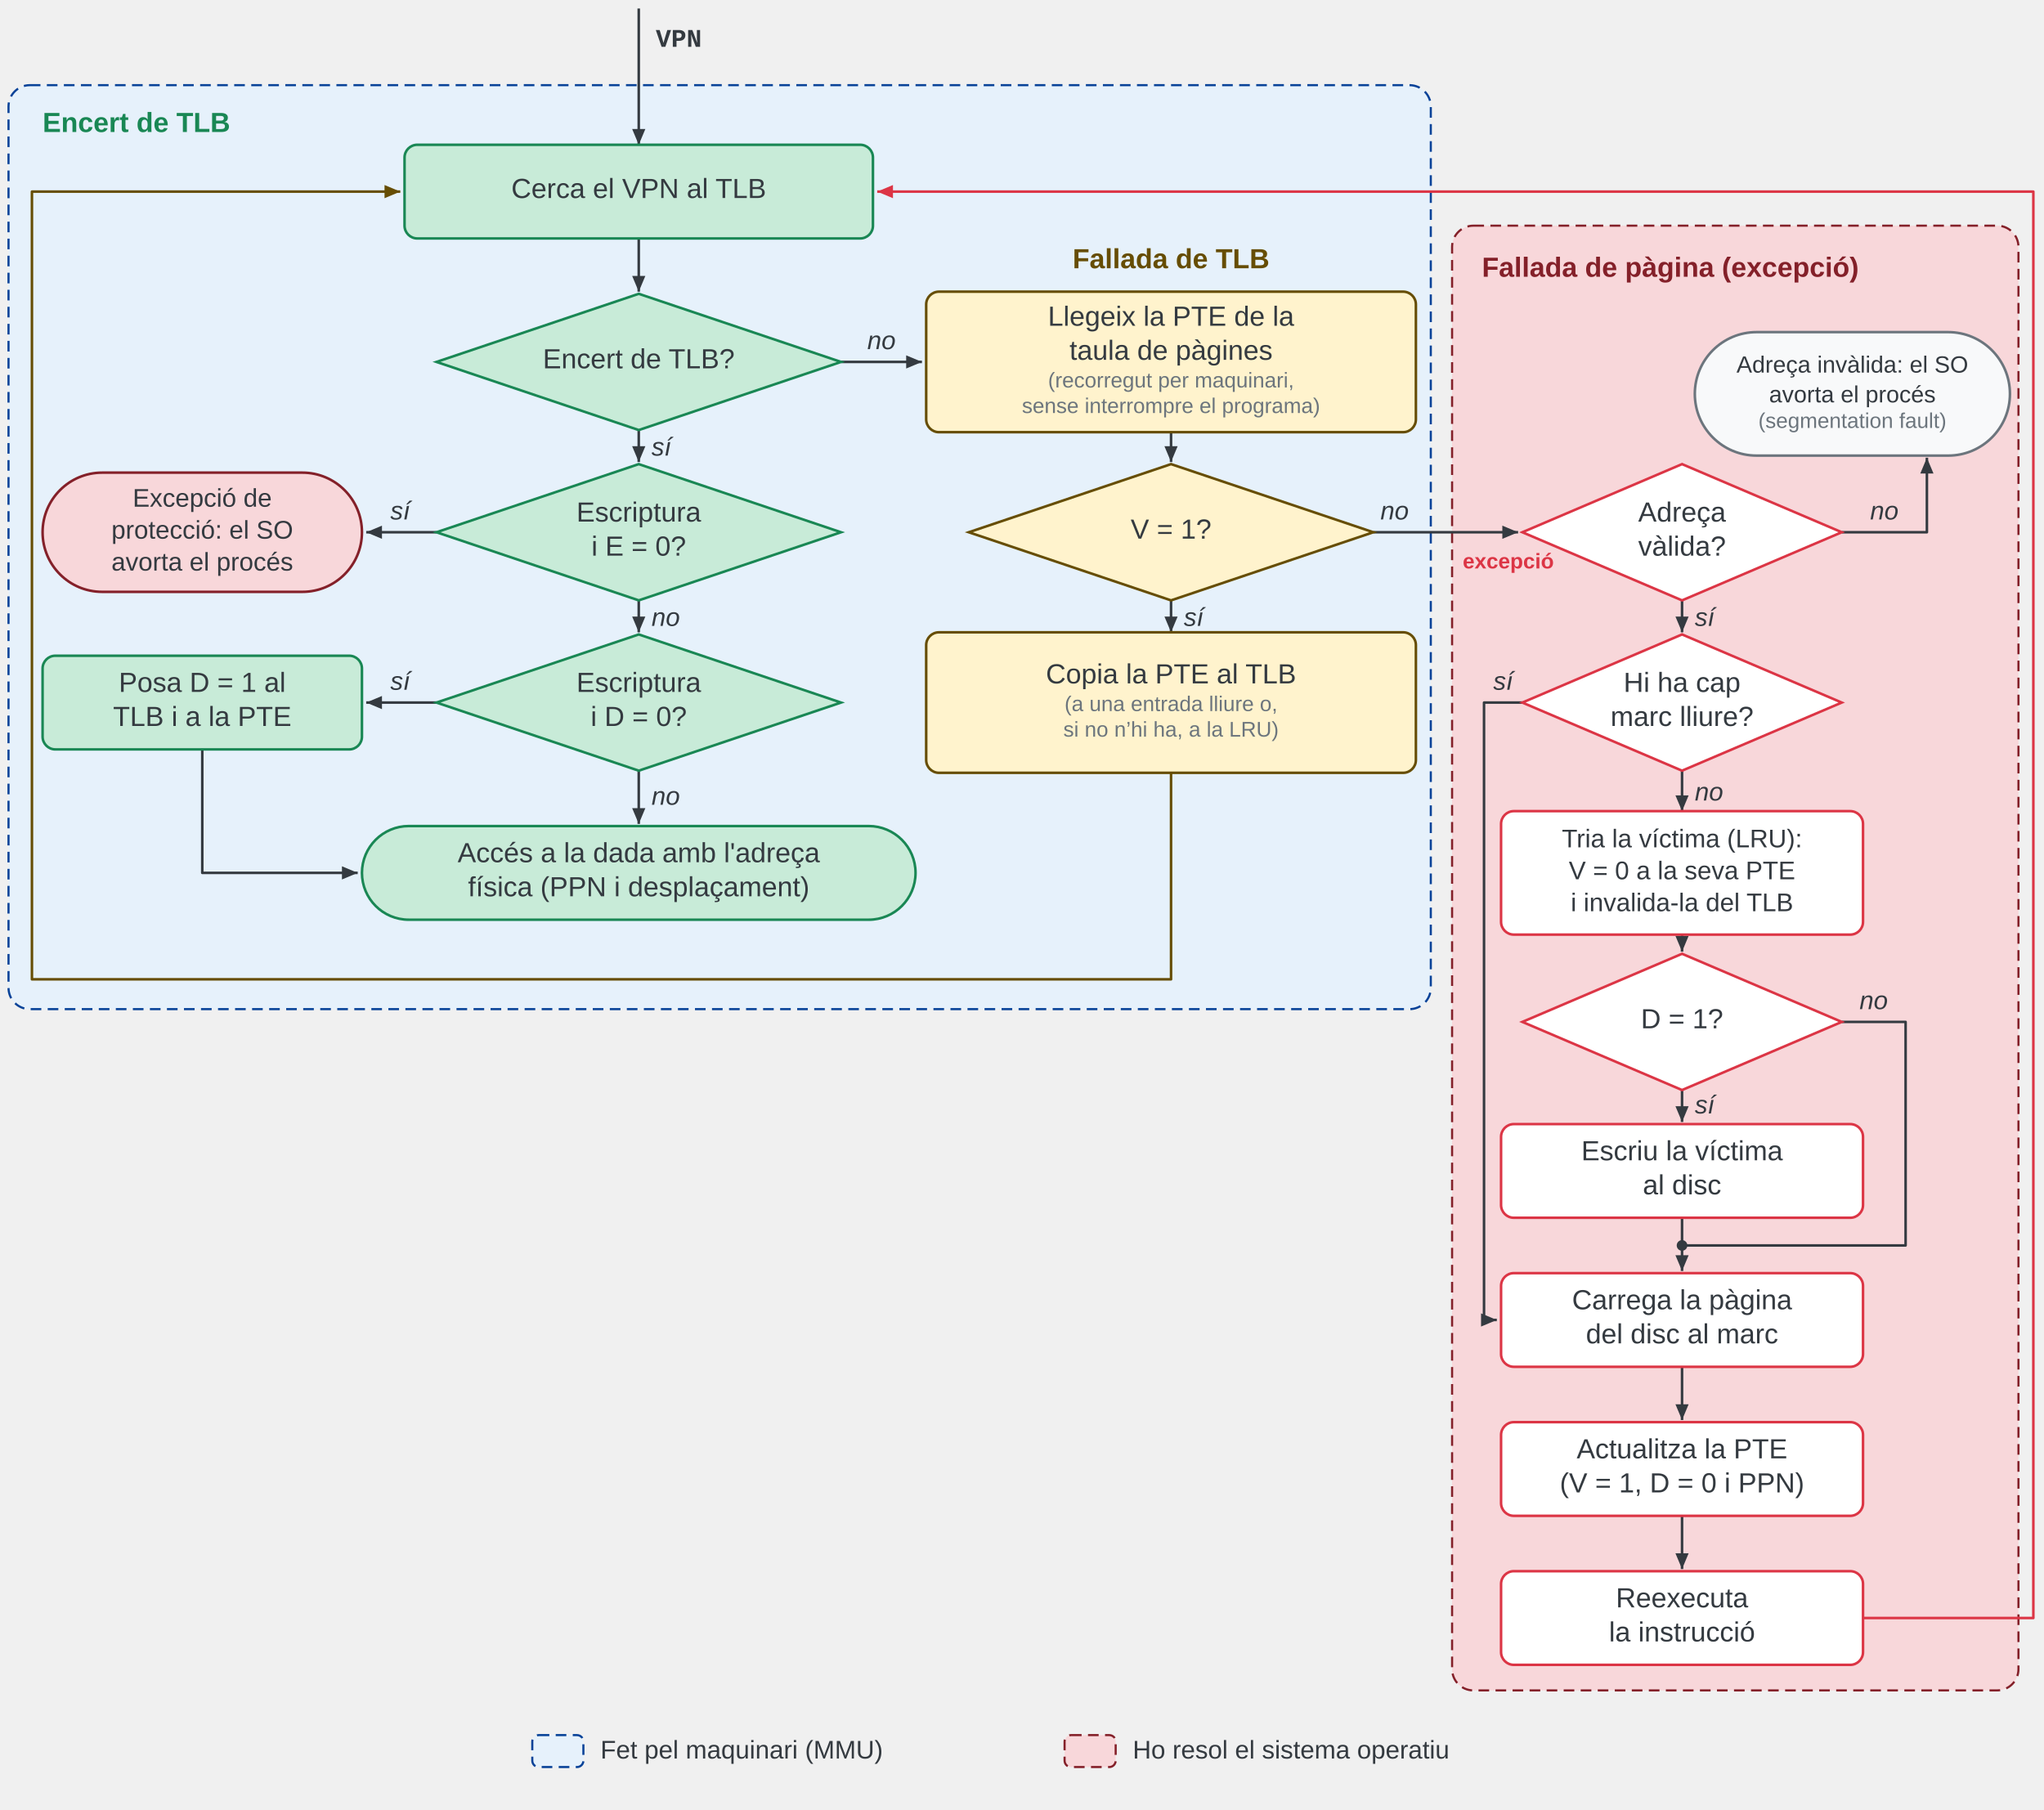
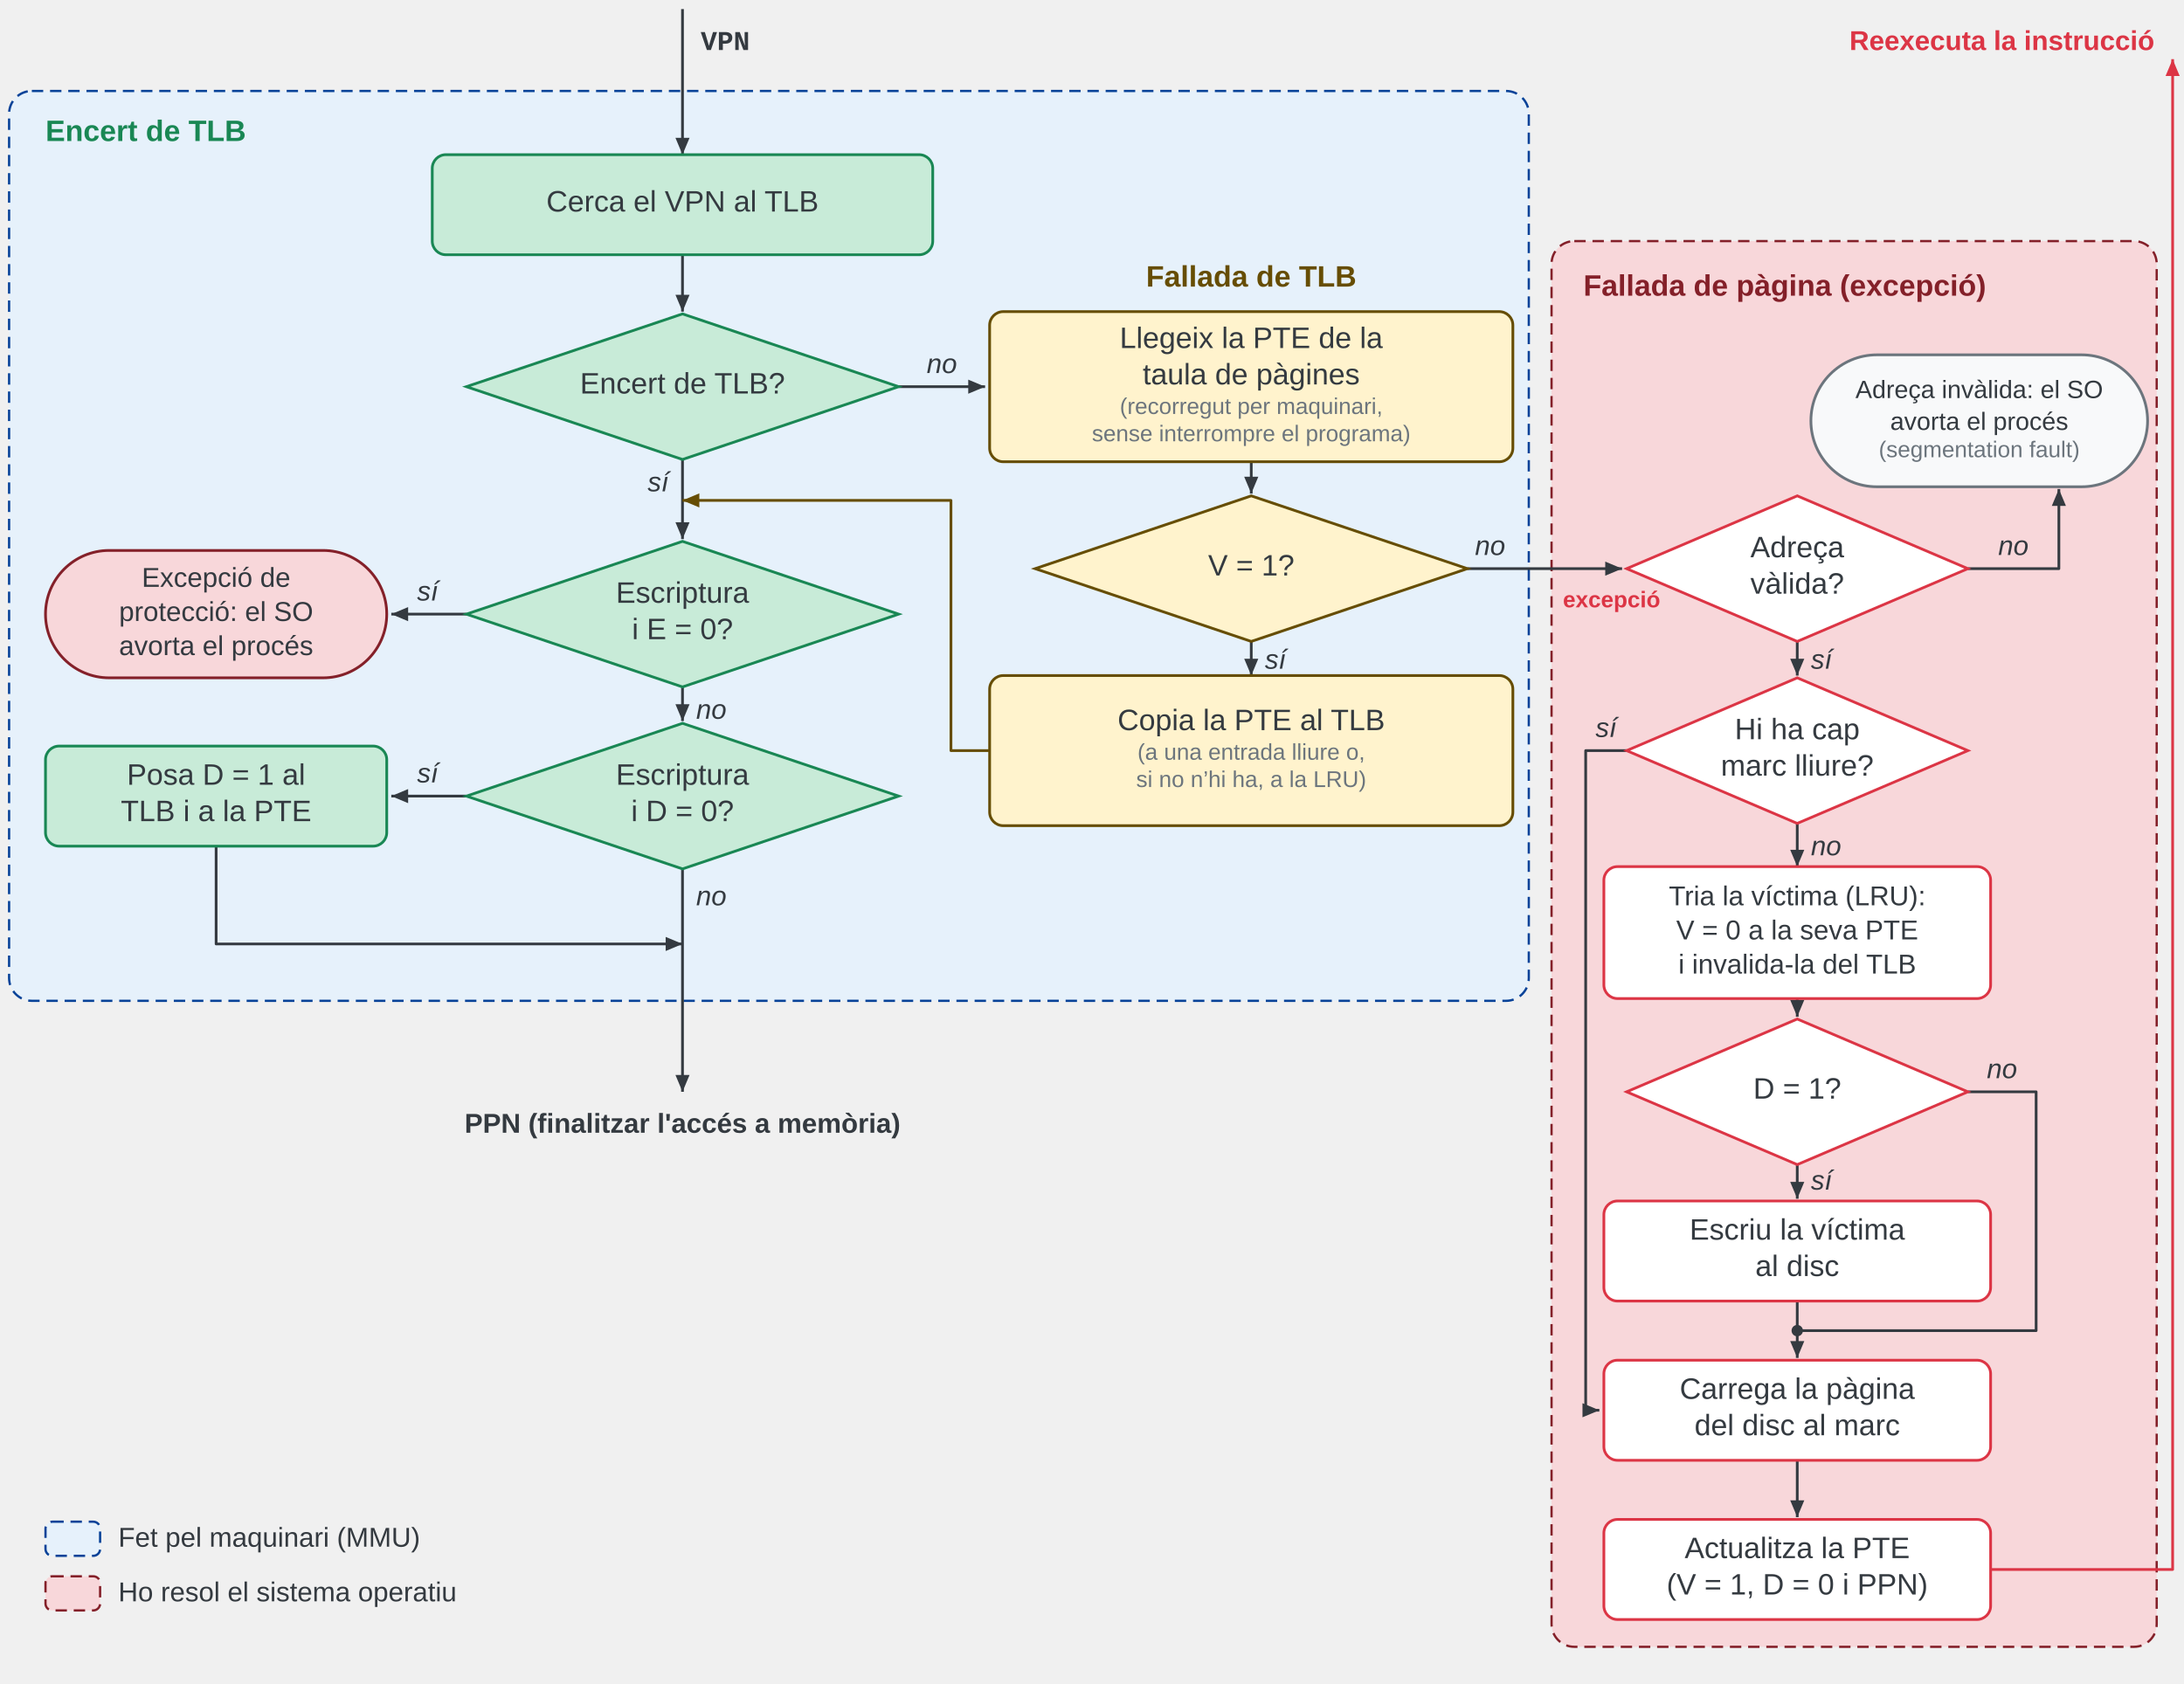
- <svg xmlns="http://www.w3.org/2000/svg" width="100%" viewBox="0 0 960 850" role="img">
+ <svg xmlns="http://www.w3.org/2000/svg" width="100%" viewBox="0 0 960 740" role="img">
  <g transform="translate(0,40)">
-     <rect x="4" y="0" width="668" height="434" rx="10" fill="#e6f1fb" stroke="#084298" stroke-width="1" stroke-dasharray="5 3" />
-     <rect x="682" y="66" width="266" height="688" rx="10" fill="#f8d7da" stroke="#842029" stroke-width="1" stroke-dasharray="5 3" />
+     <rect x="4" y="0" width="668" height="400" rx="10" fill="#e6f1fb" stroke="#084298" stroke-width="1" stroke-dasharray="5 3" />
+     <rect x="682" y="66" width="266" height="618" rx="10" fill="#f8d7da" stroke="#842029" stroke-width="1" stroke-dasharray="5 3" />
    <polyline points="300,-36 300,28" fill="none" stroke="#343a40" stroke-width="1.2" stroke-linejoin="round" />
    <polygon points="300,28 296.9,20.6 303.1,20.6" fill="#343a40" />
    <polyline points="300,72 300,97" fill="none" stroke="#343a40" stroke-width="1.2" stroke-linejoin="round" />
    <polygon points="300,97 296.9,89.6 303.1,89.6" fill="#343a40" />
-     <polyline points="300,162 300,177" fill="none" stroke="#343a40" stroke-width="1.2" stroke-linejoin="round" />
-     <polygon points="300,177 296.9,169.6 303.1,169.6" fill="#343a40" />
+     <polyline points="300,162 300,197" fill="none" stroke="#343a40" stroke-width="1.2" stroke-linejoin="round" />
+     <polygon points="300,197 296.9,189.6 303.1,189.6" fill="#343a40" />
    <polyline points="395,130 433,130" fill="none" stroke="#343a40" stroke-width="1.2" stroke-linejoin="round" />
    <polygon points="433,130 425.6,133.1 425.6,126.9" fill="#343a40" />
-     <polyline points="205,210 172,210" fill="none" stroke="#343a40" stroke-width="1.2" stroke-linejoin="round" />
-     <polygon points="172,210 179.4,206.9 179.4,213.1" fill="#343a40" />
-     <polyline points="300,242 300,257" fill="none" stroke="#343a40" stroke-width="1.2" stroke-linejoin="round" />
-     <polygon points="300,257 296.9,249.6 303.1,249.6" fill="#343a40" />
-     <polyline points="205,290 172,290" fill="none" stroke="#343a40" stroke-width="1.2" stroke-linejoin="round" />
-     <polygon points="172,290 179.4,286.9 179.4,293.1" fill="#343a40" />
-     <polyline points="95,312 95,370 168,370" fill="none" stroke="#343a40" stroke-width="1.2" stroke-linejoin="round" />
-     <polygon points="168,370 160.6,373.1 160.6,366.9" fill="#343a40" />
-     <polyline points="300,322 300,347" fill="none" stroke="#343a40" stroke-width="1.2" stroke-linejoin="round" />
-     <polygon points="300,347 296.9,339.6 303.1,339.6" fill="#343a40" />
+     <polyline points="205,230 172,230" fill="none" stroke="#343a40" stroke-width="1.2" stroke-linejoin="round" />
+     <polygon points="172,230 179.4,226.9 179.4,233.1" fill="#343a40" />
+     <polyline points="300,262 300,277" fill="none" stroke="#343a40" stroke-width="1.2" stroke-linejoin="round" />
+     <polygon points="300,277 296.9,269.6 303.1,269.6" fill="#343a40" />
+     <polyline points="205,310 172,310" fill="none" stroke="#343a40" stroke-width="1.2" stroke-linejoin="round" />
+     <polygon points="172,310 179.4,306.9 179.4,313.1" fill="#343a40" />
+     <polyline points="95,332 95,375 300,375" fill="none" stroke="#343a40" stroke-width="1.2" stroke-linejoin="round" />
+     <polygon points="300,375 292.6,378.1 292.6,371.9" fill="#343a40" />
+     <polyline points="300,342 300,440" fill="none" stroke="#343a40" stroke-width="1.2" stroke-linejoin="round" />
+     <polygon points="300,440 296.9,432.6 303.1,432.6" fill="#343a40" />
    <polyline points="550,163 550,177" fill="none" stroke="#343a40" stroke-width="1.2" stroke-linejoin="round" />
    <polygon points="550,177 546.9,169.6 553.1,169.6" fill="#343a40" />
    <polyline points="550,242 550,257" fill="none" stroke="#343a40" stroke-width="1.2" stroke-linejoin="round" />
    <polygon points="550,257 546.9,249.6 553.1,249.6" fill="#343a40" />
    <polyline points="645,210 713,210" fill="none" stroke="#343a40" stroke-width="1.2" stroke-linejoin="round" />
    <polygon points="713,210 705.6,213.1 705.6,206.9" fill="#343a40" />
-     <polyline points="550,323 550,420 15,420 15,50 188,50" fill="none" stroke="#664d03" stroke-width="1.2" stroke-linejoin="round" />
-     <polygon points="188,50 180.6,53.1 180.6,46.9" fill="#664d03" />
+     <polyline points="435,290 418,290 418,180 300,180" fill="none" stroke="#664d03" stroke-width="1.2" stroke-linejoin="round" />
+     <polygon points="300,180 307.4,176.9 307.4,183.1" fill="#664d03" />
    <polyline points="865,210 905,210 905,175" fill="none" stroke="#343a40" stroke-width="1.2" stroke-linejoin="round" />
    <polygon points="905,175 908.1,182.4 901.9,182.4" fill="#343a40" />
    <polyline points="790,242 790,257" fill="none" stroke="#343a40" stroke-width="1.2" stroke-linejoin="round" />
    <polygon points="790,257 786.9,249.6 793.1,249.6" fill="#343a40" />
    <polyline points="715,290 697,290 697,580 703,580" fill="none" stroke="#343a40" stroke-width="1.2" stroke-linejoin="round" />
    <polygon points="703,580 695.6,583.1 695.6,576.9" fill="#343a40" />
    <polyline points="790,322 790,341" fill="none" stroke="#343a40" stroke-width="1.2" stroke-linejoin="round" />
    <polygon points="790,341 786.9,333.6 793.1,333.6" fill="#343a40" />
    <polyline points="790,399 790,407" fill="none" stroke="#343a40" stroke-width="1.2" stroke-linejoin="round" />
    <polygon points="790,407 786.9,399.6 793.1,399.6" fill="#343a40" />
    <polyline points="790,472 790,487" fill="none" stroke="#343a40" stroke-width="1.2" stroke-linejoin="round" />
    <polygon points="790,487 786.9,479.6 793.1,479.6" fill="#343a40" />
    <polyline points="865,440 895,440 895,545.0 790,545.0" fill="none" stroke="#343a40" stroke-width="1.2" stroke-linejoin="round" />
    <circle cx="790" cy="545.0" r="2.5" fill="#343a40" />
    <polyline points="790,532 790,557" fill="none" stroke="#343a40" stroke-width="1.2" stroke-linejoin="round" />
    <polygon points="790,557 786.9,549.6 793.1,549.6" fill="#343a40" />
    <polyline points="790,602 790,627" fill="none" stroke="#343a40" stroke-width="1.2" stroke-linejoin="round" />
    <polygon points="790,627 786.9,619.6 793.1,619.6" fill="#343a40" />
-     <polyline points="790,672 790,697" fill="none" stroke="#343a40" stroke-width="1.2" stroke-linejoin="round" />
-     <polygon points="790,697 786.9,689.6 793.1,689.6" fill="#343a40" />
-     <polyline points="875,720 955,720 955,50 412,50" fill="none" stroke="#dc3545" stroke-width="1.2" stroke-linejoin="round" />
-     <polygon points="412,50 419.4,46.9 419.4,53.1" fill="#dc3545" />
-     <text x="306" y="174" font-family="'Liberation Sans', Arial, Helvetica, sans-serif" font-size="12" fill="#343a40" text-anchor="start" font-style="italic">sí</text>
+     <polyline points="875,650 955,650 955,-14" fill="none" stroke="#dc3545" stroke-width="1.2" stroke-linejoin="round" />
+     <polygon points="955,-14 958.1,-6.6 951.9,-6.6" fill="#dc3545" />
+     <text x="294" y="176" font-family="'Liberation Sans', Arial, Helvetica, sans-serif" font-size="12" fill="#343a40" text-anchor="end" font-style="italic">sí</text>
    <text x="414" y="124" font-family="'Liberation Sans', Arial, Helvetica, sans-serif" font-size="12" fill="#343a40" text-anchor="middle" font-style="italic">no</text>
-     <text x="188" y="204" font-family="'Liberation Sans', Arial, Helvetica, sans-serif" font-size="12" fill="#343a40" text-anchor="middle" font-style="italic">sí</text>
-     <text x="306" y="254" font-family="'Liberation Sans', Arial, Helvetica, sans-serif" font-size="12" fill="#343a40" text-anchor="start" font-style="italic">no</text>
-     <text x="188" y="284" font-family="'Liberation Sans', Arial, Helvetica, sans-serif" font-size="12" fill="#343a40" text-anchor="middle" font-style="italic">sí</text>
-     <text x="306" y="338" font-family="'Liberation Sans', Arial, Helvetica, sans-serif" font-size="12" fill="#343a40" text-anchor="start" font-style="italic">no</text>
+     <text x="188" y="224" font-family="'Liberation Sans', Arial, Helvetica, sans-serif" font-size="12" fill="#343a40" text-anchor="middle" font-style="italic">sí</text>
+     <text x="306" y="276" font-family="'Liberation Sans', Arial, Helvetica, sans-serif" font-size="12" fill="#343a40" text-anchor="start" font-style="italic">no</text>
+     <text x="188" y="304" font-family="'Liberation Sans', Arial, Helvetica, sans-serif" font-size="12" fill="#343a40" text-anchor="middle" font-style="italic">sí</text>
+     <text x="306" y="358" font-family="'Liberation Sans', Arial, Helvetica, sans-serif" font-size="12" fill="#343a40" text-anchor="start" font-style="italic">no</text>
    <text x="556" y="254" font-family="'Liberation Sans', Arial, Helvetica, sans-serif" font-size="12" fill="#343a40" text-anchor="start" font-style="italic">sí</text>
    <text x="655" y="204" font-family="'Liberation Sans', Arial, Helvetica, sans-serif" font-size="12" fill="#343a40" text-anchor="middle" font-style="italic">no</text>
    <text x="796" y="254" font-family="'Liberation Sans', Arial, Helvetica, sans-serif" font-size="12" fill="#343a40" text-anchor="start" font-style="italic">sí</text>
    <text x="885" y="204" font-family="'Liberation Sans', Arial, Helvetica, sans-serif" font-size="12" fill="#343a40" text-anchor="middle" font-style="italic">no</text>
    <text x="706" y="284" font-family="'Liberation Sans', Arial, Helvetica, sans-serif" font-size="12" fill="#343a40" text-anchor="middle" font-style="italic">sí</text>
    <text x="796" y="336" font-family="'Liberation Sans', Arial, Helvetica, sans-serif" font-size="12" fill="#343a40" text-anchor="start" font-style="italic">no</text>
    <text x="796" y="483" font-family="'Liberation Sans', Arial, Helvetica, sans-serif" font-size="12" fill="#343a40" text-anchor="start" font-style="italic">sí</text>
    <text x="880" y="434" font-family="'Liberation Sans', Arial, Helvetica, sans-serif" font-size="12" fill="#343a40" text-anchor="middle" font-style="italic">no</text>
    <text x="687" y="227" font-family="'Liberation Sans', Arial, Helvetica, sans-serif" font-size="10" fill="#dc3545" text-anchor="start" font-weight="bold">excepció</text>
    <text x="308" y="-18" font-family="'Liberation Mono', 'Courier New', Courier, monospace" font-size="12" fill="#343a40" text-anchor="start" font-weight="bold">VPN</text>
+     <text x="300" y="458" font-family="'Liberation Sans', Arial, Helvetica, sans-serif" font-size="12" fill="#343a40" text-anchor="middle" font-weight="bold">PPN (finalitzar l'accés a memòria)</text>
+     <text x="947" y="-18" font-family="'Liberation Sans', Arial, Helvetica, sans-serif" font-size="12" fill="#dc3545" text-anchor="end" font-weight="bold">Reexecuta la instrucció</text>
    <rect x="190.0" y="28.0" width="220" height="44" rx="6" fill="#c8ebd8" stroke="#198754" stroke-width="1.2" />
    <text x="300" y="53" font-family="'Liberation Sans', Arial, Helvetica, sans-serif" font-size="13" fill="#343a40" text-anchor="middle">Cerca el VPN al TLB</text>
    <polygon points="300,98.0 395.0,130 300,162.0 205.0,130" fill="#c8ebd8" stroke="#198754" stroke-width="1.2" />
    <text x="300" y="133" font-family="'Liberation Sans', Arial, Helvetica, sans-serif" font-size="13" fill="#343a40" text-anchor="middle">Encert de TLB?</text>
-     <polygon points="300,178.0 395.0,210 300,242.0 205.0,210" fill="#c8ebd8" stroke="#198754" stroke-width="1.2" />
-     <text x="300" y="205" font-family="'Liberation Sans', Arial, Helvetica, sans-serif" font-size="13" fill="#343a40" text-anchor="middle">Escriptura</text>
-     <text x="300" y="221" font-family="'Liberation Sans', Arial, Helvetica, sans-serif" font-size="13" fill="#343a40" text-anchor="middle">i E = 0?</text>
-     <polygon points="300,258.0 395.0,290 300,322.0 205.0,290" fill="#c8ebd8" stroke="#198754" stroke-width="1.2" />
-     <text x="300" y="285" font-family="'Liberation Sans', Arial, Helvetica, sans-serif" font-size="13" fill="#343a40" text-anchor="middle">Escriptura</text>
-     <text x="300" y="301" font-family="'Liberation Sans', Arial, Helvetica, sans-serif" font-size="13" fill="#343a40" text-anchor="middle">i D = 0?</text>
-     <rect x="170.0" y="348.0" width="260" height="44" rx="22.0" fill="#c8ebd8" stroke="#198754" stroke-width="1.2" />
-     <text x="300" y="365" font-family="'Liberation Sans', Arial, Helvetica, sans-serif" font-size="13" fill="#343a40" text-anchor="middle">Accés a la dada amb l'adreça</text>
-     <text x="300" y="381" font-family="'Liberation Sans', Arial, Helvetica, sans-serif" font-size="13" fill="#343a40" text-anchor="middle">física (PPN i desplaçament)</text>
-     <rect x="20.0" y="182.0" width="150" height="56" rx="28.0" fill="#f8d7da" stroke="#842029" stroke-width="1.2" />
-     <text x="95" y="198" font-family="'Liberation Sans', Arial, Helvetica, sans-serif" font-size="12" fill="#343a40" text-anchor="middle">Excepció de</text>
-     <text x="95" y="213" font-family="'Liberation Sans', Arial, Helvetica, sans-serif" font-size="12" fill="#343a40" text-anchor="middle">protecció: el SO</text>
-     <text x="95" y="228" font-family="'Liberation Sans', Arial, Helvetica, sans-serif" font-size="12" fill="#343a40" text-anchor="middle">avorta el procés</text>
-     <rect x="20.0" y="268.0" width="150" height="44" rx="6" fill="#c8ebd8" stroke="#198754" stroke-width="1.2" />
-     <text x="95" y="285" font-family="'Liberation Sans', Arial, Helvetica, sans-serif" font-size="13" fill="#343a40" text-anchor="middle">Posa D = 1 al</text>
-     <text x="95" y="301" font-family="'Liberation Sans', Arial, Helvetica, sans-serif" font-size="13" fill="#343a40" text-anchor="middle">TLB i a la PTE</text>
+     <polygon points="300,198.0 395.0,230 300,262.0 205.0,230" fill="#c8ebd8" stroke="#198754" stroke-width="1.2" />
+     <text x="300" y="225" font-family="'Liberation Sans', Arial, Helvetica, sans-serif" font-size="13" fill="#343a40" text-anchor="middle">Escriptura</text>
+     <text x="300" y="241" font-family="'Liberation Sans', Arial, Helvetica, sans-serif" font-size="13" fill="#343a40" text-anchor="middle">i E = 0?</text>
+     <polygon points="300,278.0 395.0,310 300,342.0 205.0,310" fill="#c8ebd8" stroke="#198754" stroke-width="1.2" />
+     <text x="300" y="305" font-family="'Liberation Sans', Arial, Helvetica, sans-serif" font-size="13" fill="#343a40" text-anchor="middle">Escriptura</text>
+     <text x="300" y="321" font-family="'Liberation Sans', Arial, Helvetica, sans-serif" font-size="13" fill="#343a40" text-anchor="middle">i D = 0?</text>
+     <rect x="20.0" y="202.0" width="150" height="56" rx="28.0" fill="#f8d7da" stroke="#842029" stroke-width="1.2" />
+     <text x="95" y="218" font-family="'Liberation Sans', Arial, Helvetica, sans-serif" font-size="12" fill="#343a40" text-anchor="middle">Excepció de</text>
+     <text x="95" y="233" font-family="'Liberation Sans', Arial, Helvetica, sans-serif" font-size="12" fill="#343a40" text-anchor="middle">protecció: el SO</text>
+     <text x="95" y="248" font-family="'Liberation Sans', Arial, Helvetica, sans-serif" font-size="12" fill="#343a40" text-anchor="middle">avorta el procés</text>
+     <rect x="20.0" y="288.0" width="150" height="44" rx="6" fill="#c8ebd8" stroke="#198754" stroke-width="1.2" />
+     <text x="95" y="305" font-family="'Liberation Sans', Arial, Helvetica, sans-serif" font-size="13" fill="#343a40" text-anchor="middle">Posa D = 1 al</text>
+     <text x="95" y="321" font-family="'Liberation Sans', Arial, Helvetica, sans-serif" font-size="13" fill="#343a40" text-anchor="middle">TLB i a la PTE</text>
    <rect x="435.0" y="97.0" width="230" height="66" rx="6" fill="#fff3cd" stroke="#664d03" stroke-width="1.2" />
    <text x="550" y="113" font-family="'Liberation Sans', Arial, Helvetica, sans-serif" font-size="13" fill="#343a40" text-anchor="middle">Llegeix la PTE de la</text>
    <text x="550" y="129" font-family="'Liberation Sans', Arial, Helvetica, sans-serif" font-size="13" fill="#343a40" text-anchor="middle">taula de pàgines</text>
    <text x="550" y="142" font-family="'Liberation Sans', Arial, Helvetica, sans-serif" font-size="10" fill="#6c757d" text-anchor="middle">(recorregut per maquinari,</text>
    <text x="550" y="154" font-family="'Liberation Sans', Arial, Helvetica, sans-serif" font-size="10" fill="#6c757d" text-anchor="middle">sense interrompre el programa)</text>
    <polygon points="550,178.0 645.0,210 550,242.0 455.0,210" fill="#fff3cd" stroke="#664d03" stroke-width="1.2" />
    <text x="550" y="213" font-family="'Liberation Sans', Arial, Helvetica, sans-serif" font-size="13" fill="#343a40" text-anchor="middle">V = 1?</text>
    <rect x="435.0" y="257.0" width="230" height="66" rx="6" fill="#fff3cd" stroke="#664d03" stroke-width="1.2" />
    <text x="550" y="281" font-family="'Liberation Sans', Arial, Helvetica, sans-serif" font-size="13" fill="#343a40" text-anchor="middle">Copia la PTE al TLB</text>
    <text x="550" y="294" font-family="'Liberation Sans', Arial, Helvetica, sans-serif" font-size="10" fill="#6c757d" text-anchor="middle">(a una entrada lliure o,</text>
    <text x="550" y="306" font-family="'Liberation Sans', Arial, Helvetica, sans-serif" font-size="10" fill="#6c757d" text-anchor="middle">si no n’hi ha, a la LRU)</text>
    <polygon points="790,178.0 865.0,210 790,242.0 715.0,210" fill="#ffffff" stroke="#dc3545" stroke-width="1.2" />
    <text x="790" y="205" font-family="'Liberation Sans', Arial, Helvetica, sans-serif" font-size="13" fill="#343a40" text-anchor="middle">Adreça</text>
    <text x="790" y="221" font-family="'Liberation Sans', Arial, Helvetica, sans-serif" font-size="13" fill="#343a40" text-anchor="middle">vàlida?</text>
    <rect x="796.0" y="116.0" width="148" height="58" rx="29.0" fill="#f8f9fa" stroke="#6c757d" stroke-width="1.2" />
    <text x="870" y="135" font-family="'Liberation Sans', Arial, Helvetica, sans-serif" font-size="11" fill="#343a40" text-anchor="middle">Adreça invàlida: el SO</text>
    <text x="870" y="149" font-family="'Liberation Sans', Arial, Helvetica, sans-serif" font-size="11" fill="#343a40" text-anchor="middle">avorta el procés</text>
    <text x="870" y="161" font-family="'Liberation Sans', Arial, Helvetica, sans-serif" font-size="10" fill="#6c757d" text-anchor="middle">(segmentation fault)</text>
    <polygon points="790,258.0 865.0,290 790,322.0 715.0,290" fill="#ffffff" stroke="#dc3545" stroke-width="1.2" />
    <text x="790" y="285" font-family="'Liberation Sans', Arial, Helvetica, sans-serif" font-size="13" fill="#343a40" text-anchor="middle">Hi ha cap</text>
    <text x="790" y="301" font-family="'Liberation Sans', Arial, Helvetica, sans-serif" font-size="13" fill="#343a40" text-anchor="middle">marc lliure?</text>
    <rect x="705.0" y="341.0" width="170" height="58" rx="6" fill="#ffffff" stroke="#dc3545" stroke-width="1.2" />
    <text x="790" y="358" font-family="'Liberation Sans', Arial, Helvetica, sans-serif" font-size="12" fill="#343a40" text-anchor="middle">Tria la víctima (LRU):</text>
    <text x="790" y="373" font-family="'Liberation Sans', Arial, Helvetica, sans-serif" font-size="12" fill="#343a40" text-anchor="middle">V = 0 a la seva PTE</text>
    <text x="790" y="388" font-family="'Liberation Sans', Arial, Helvetica, sans-serif" font-size="12" fill="#343a40" text-anchor="middle">i invalida-la del TLB</text>
    <polygon points="790,408.0 865.0,440 790,472.0 715.0,440" fill="#ffffff" stroke="#dc3545" stroke-width="1.2" />
    <text x="790" y="443" font-family="'Liberation Sans', Arial, Helvetica, sans-serif" font-size="13" fill="#343a40" text-anchor="middle">D = 1?</text>
    <rect x="705.0" y="488.0" width="170" height="44" rx="6" fill="#ffffff" stroke="#dc3545" stroke-width="1.2" />
    <text x="790" y="505" font-family="'Liberation Sans', Arial, Helvetica, sans-serif" font-size="13" fill="#343a40" text-anchor="middle">Escriu la víctima</text>
    <text x="790" y="521" font-family="'Liberation Sans', Arial, Helvetica, sans-serif" font-size="13" fill="#343a40" text-anchor="middle">al disc</text>
    <rect x="705.0" y="558.0" width="170" height="44" rx="6" fill="#ffffff" stroke="#dc3545" stroke-width="1.2" />
    <text x="790" y="575" font-family="'Liberation Sans', Arial, Helvetica, sans-serif" font-size="13" fill="#343a40" text-anchor="middle">Carrega la pàgina</text>
    <text x="790" y="591" font-family="'Liberation Sans', Arial, Helvetica, sans-serif" font-size="13" fill="#343a40" text-anchor="middle">del disc al marc</text>
    <rect x="705.0" y="628.0" width="170" height="44" rx="6" fill="#ffffff" stroke="#dc3545" stroke-width="1.2" />
    <text x="790" y="645" font-family="'Liberation Sans', Arial, Helvetica, sans-serif" font-size="13" fill="#343a40" text-anchor="middle">Actualitza la PTE</text>
    <text x="790" y="661" font-family="'Liberation Sans', Arial, Helvetica, sans-serif" font-size="13" fill="#343a40" text-anchor="middle">(V = 1, D = 0 i PPN)</text>
-     <rect x="705.0" y="698.0" width="170" height="44" rx="6" fill="#ffffff" stroke="#dc3545" stroke-width="1.2" />
-     <text x="790" y="715" font-family="'Liberation Sans', Arial, Helvetica, sans-serif" font-size="13" fill="#343a40" text-anchor="middle">Reexecuta</text>
-     <text x="790" y="731" font-family="'Liberation Sans', Arial, Helvetica, sans-serif" font-size="13" fill="#343a40" text-anchor="middle">la instrucció</text>
    <text x="550" y="86" font-family="'Liberation Sans', Arial, Helvetica, sans-serif" font-size="13" fill="#664d03" text-anchor="middle" font-weight="bold">Fallada de TLB</text>
    <text x="696" y="90" font-family="'Liberation Sans', Arial, Helvetica, sans-serif" font-size="13" fill="#842029" text-anchor="start" font-weight="bold">Fallada de pàgina (excepció)</text>
    <text x="20" y="22" font-family="'Liberation Sans', Arial, Helvetica, sans-serif" font-size="13" fill="#198754" text-anchor="start" font-weight="bold">Encert de TLB</text>
-     <rect x="250" y="775" width="24" height="15" rx="3" fill="#e6f1fb" stroke="#084298" stroke-width="1" stroke-dasharray="5 3" />
-     <text x="282" y="786" font-family="'Liberation Sans', Arial, Helvetica, sans-serif" font-size="12" fill="#343a40" text-anchor="start">Fet pel maquinari (MMU)</text>
-     <rect x="500" y="775" width="24" height="15" rx="3" fill="#f8d7da" stroke="#842029" stroke-width="1" stroke-dasharray="5 3" />
-     <text x="532" y="786" font-family="'Liberation Sans', Arial, Helvetica, sans-serif" font-size="12" fill="#343a40" text-anchor="start">Ho resol el sistema operatiu</text>
+     <rect x="20" y="629" width="24" height="15" rx="3" fill="#e6f1fb" stroke="#084298" stroke-width="1" stroke-dasharray="5 3" />
+     <text x="52" y="640" font-family="'Liberation Sans', Arial, Helvetica, sans-serif" font-size="12" fill="#343a40" text-anchor="start">Fet pel maquinari (MMU)</text>
+     <rect x="20" y="653" width="24" height="15" rx="3" fill="#f8d7da" stroke="#842029" stroke-width="1" stroke-dasharray="5 3" />
+     <text x="52" y="664" font-family="'Liberation Sans', Arial, Helvetica, sans-serif" font-size="12" fill="#343a40" text-anchor="start">Ho resol el sistema operatiu</text>
  </g>
</svg>
